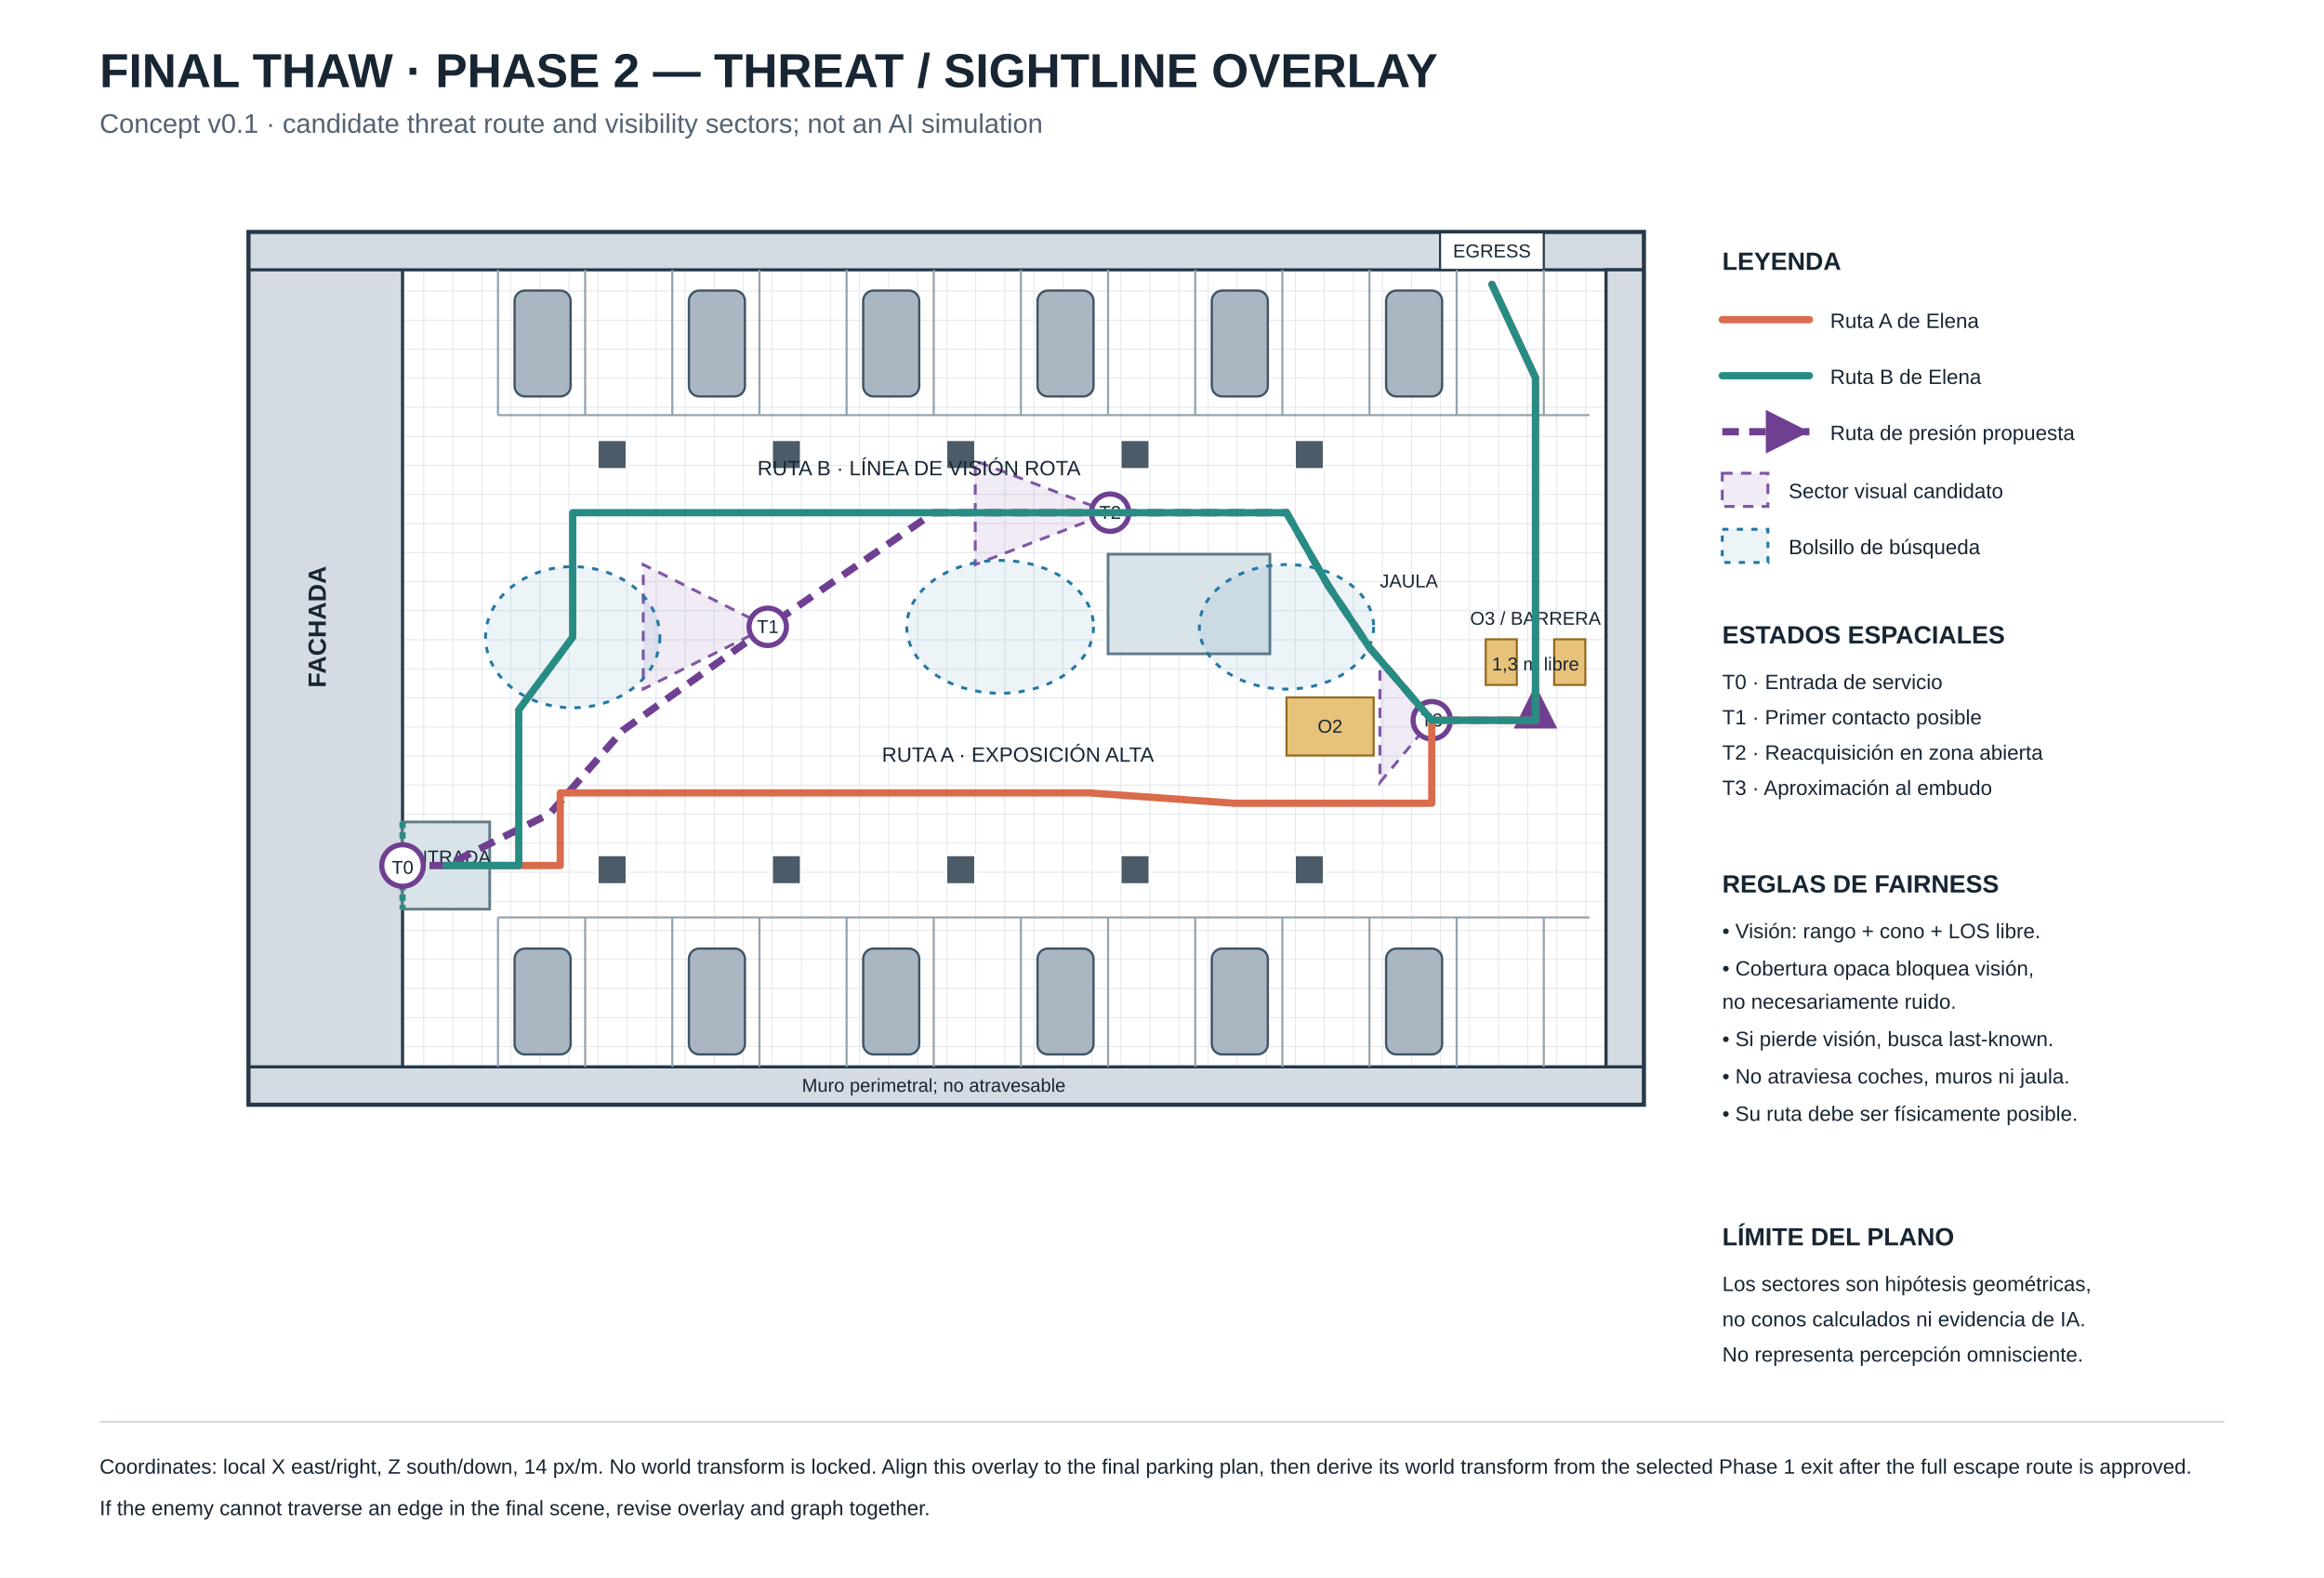
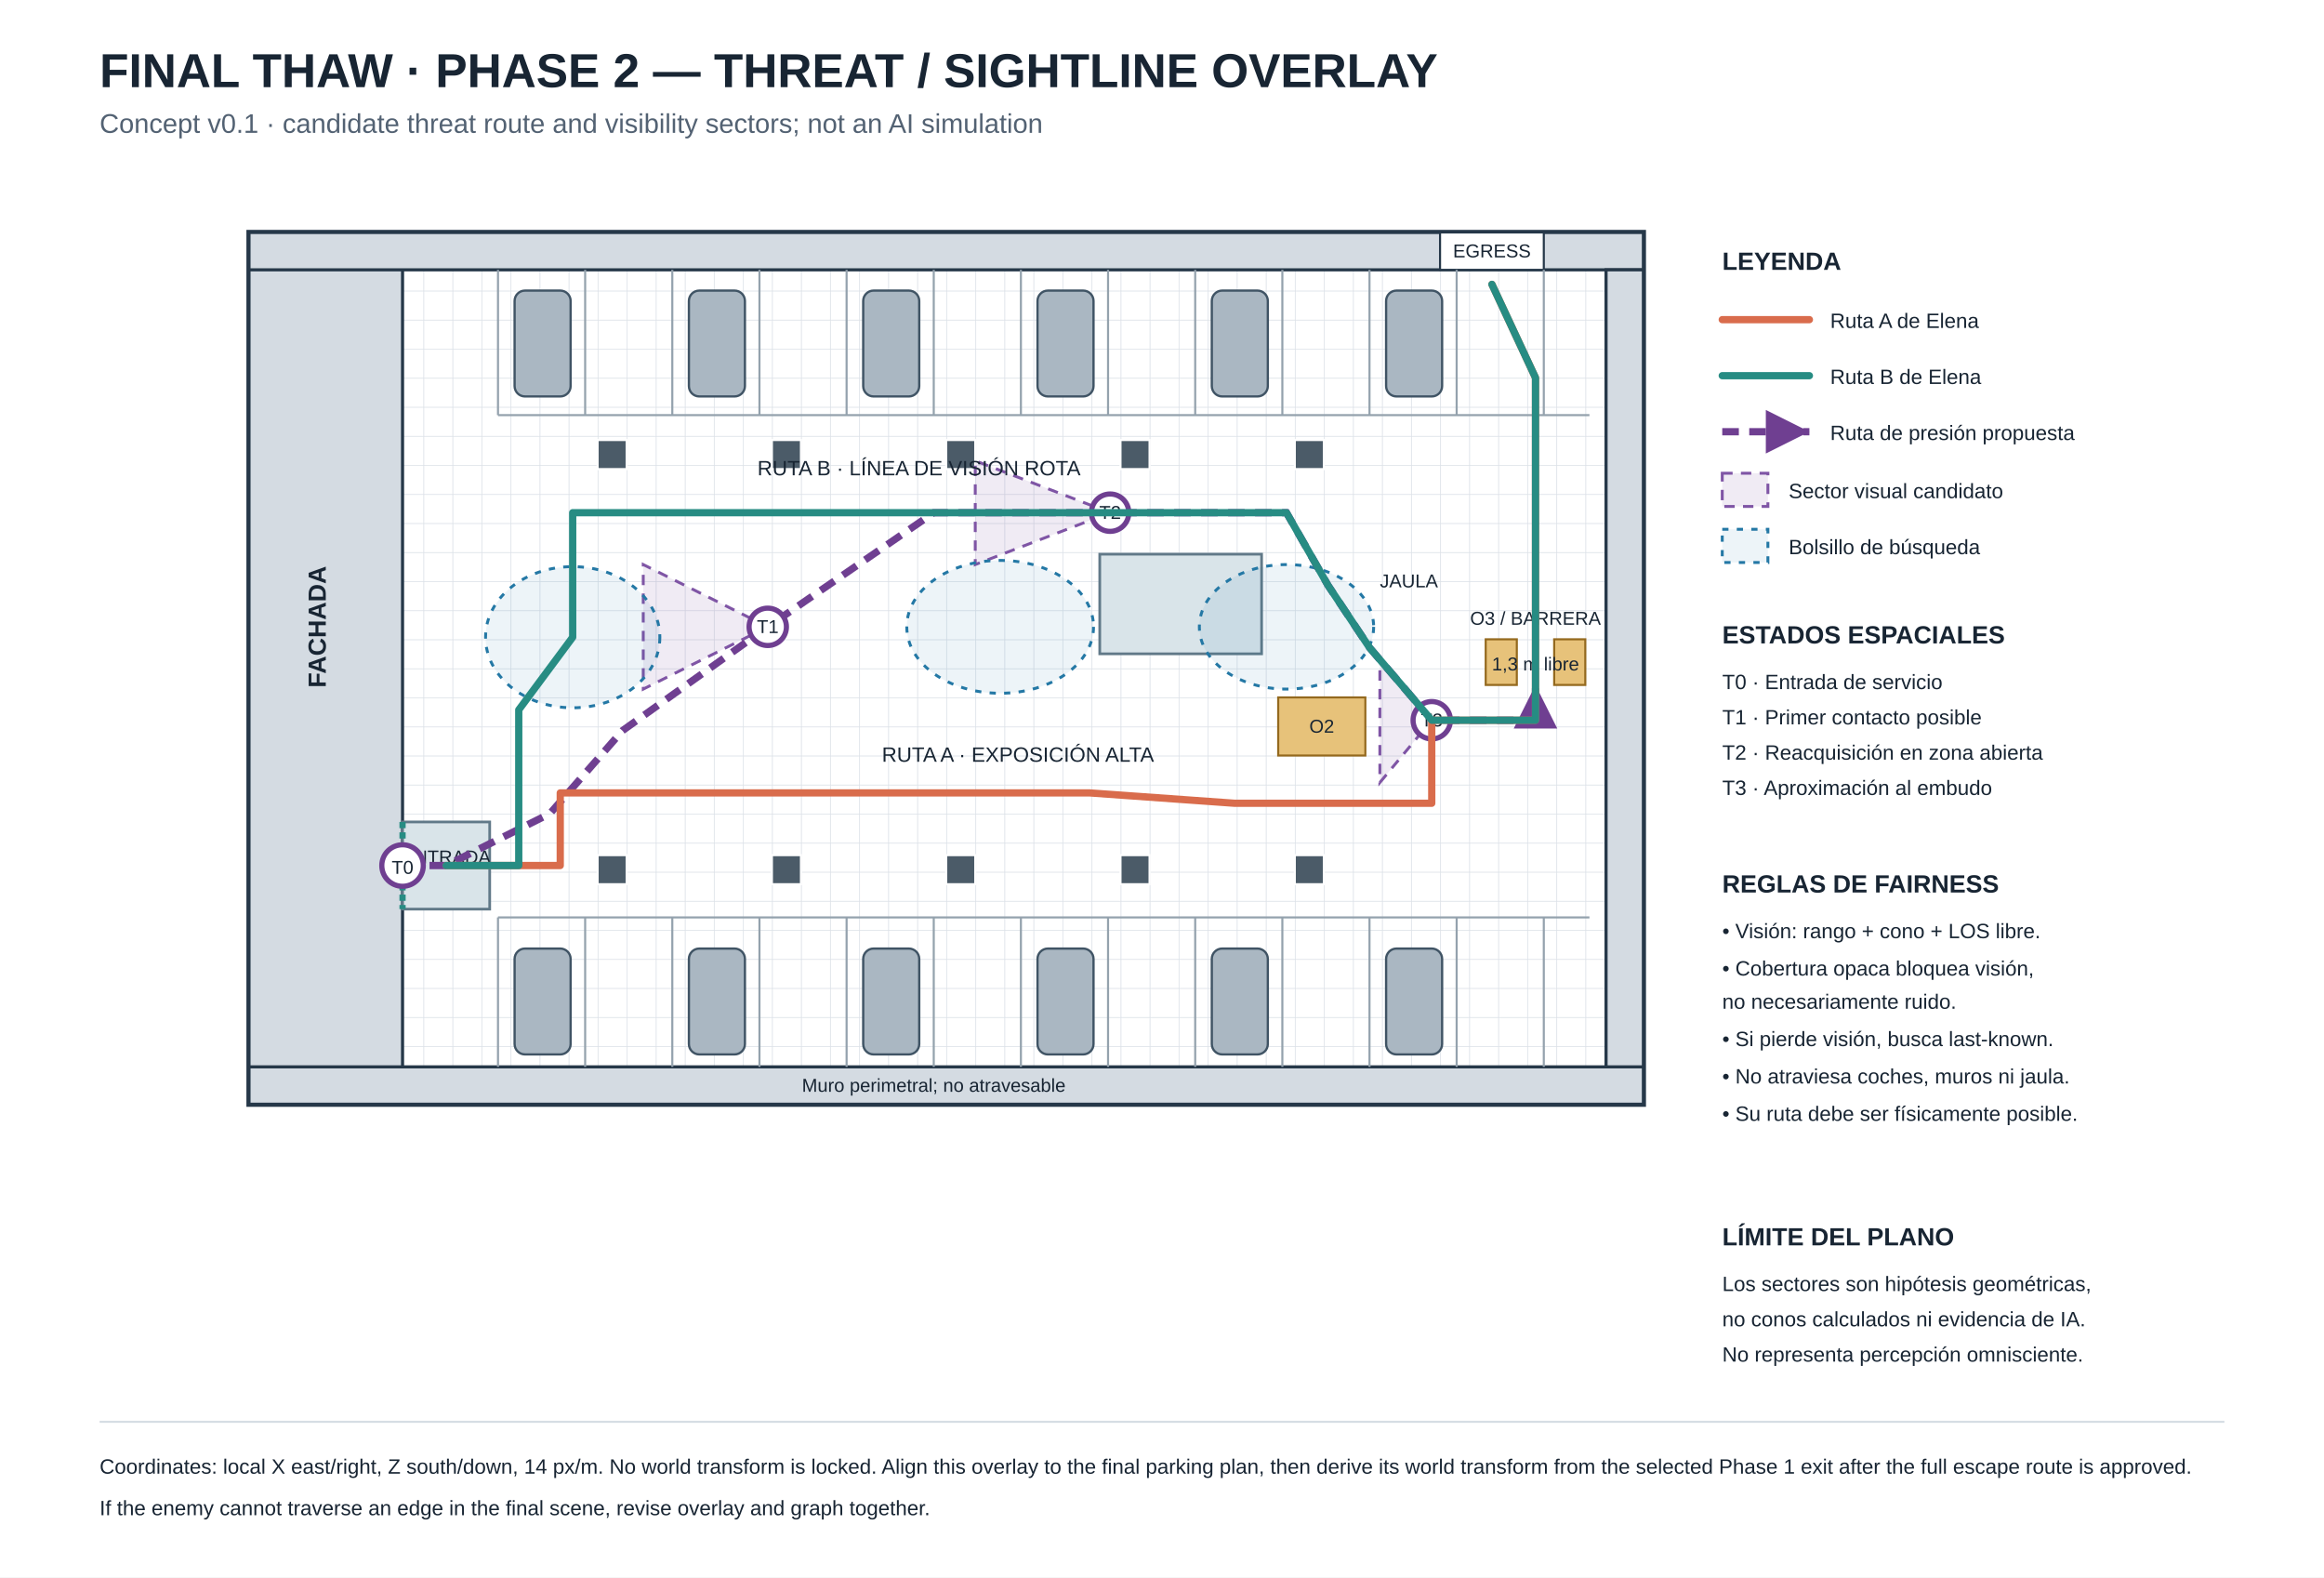
<svg xmlns="http://www.w3.org/2000/svg" width="1120" height="760" viewBox="0 0 1120 760">
  <defs>
    <pattern id="g" width="14" height="14" patternUnits="userSpaceOnUse">
      <path d="M14 0H0V14" fill="none" stroke="#dce2e8" stroke-width=".7" />
    </pattern>
    <marker id="a" markerWidth="8" markerHeight="8" refX="6" refY="3" orient="auto">
      <path d="M0 0L6 3L0 6Z" fill="#6f3f91" />
    </marker>
    <style>text{font-family:Arial,Helvetica,sans-serif;fill:#182533}.title{font-size:23px;font-weight:700}.sub{font-size:13px;fill:#536273}.lab{font-size:12px;font-weight:600}.sm{font-size:10px}.tiny{font-size:9px}.wall{fill:#d4dbe2;stroke:#263849;stroke-width:1.5}.svc{fill:#d9e4e9;stroke:#617988;stroke-width:1.3}.car{fill:#aab7c2;stroke:#405465;stroke-width:1.1;rx:5}.col{fill:#4b5b68;stroke:#fff;stroke-width:1}.direct{fill:none;stroke:#d96c4c;stroke-width:3.5;stroke-linecap:round;stroke-linejoin:round}.covered{fill:none;stroke:#278c83;stroke-width:3.5;stroke-linecap:round;stroke-linejoin:round}.threat{fill:none;stroke:#6f3f91;stroke-width:3.5;stroke-dasharray:8 5;marker-end:url(#a)}.sight{fill:#7f55a5;fill-opacity:.12;stroke:#7f55a5;stroke-width:1.4;stroke-dasharray:5 4}.search{fill:#2478a5;fill-opacity:.08;stroke:#2478a5;stroke-width:1.4;stroke-dasharray:3 4}</style>
  </defs>
  <rect width="1120" height="760" fill="#fff" />
  <text x="48" y="42" class="title">FINAL THAW · PHASE 2 — THREAT / SIGHTLINE OVERLAY</text>
  <text x="48" y="64" class="sub">Concept v0.1 · candidate threat route and visibility sectors; not an AI simulation</text>
  <g transform="translate(120 112)">
    <rect width="672" height="420" fill="url(#g)" stroke="#263849" stroke-width="2.5" />
    <rect x="0" y="0" width="74" height="420" class="wall" />
    <text x="37" y="190" class="lab" text-anchor="middle" transform="rotate(-90 37 190)">FACHADA</text>
    <rect x="74" y="284" width="42" height="42" class="svc" />
    <path d="M74 284V326" stroke="#278c83" stroke-width="3" stroke-dasharray="3 2" />
    <text x="95" y="304" class="tiny" text-anchor="middle">ENTRADA</text>
    <rect x="0" y="0" width="672" height="18" class="wall" />
    <rect x="574" y="0" width="50" height="18" fill="#fff" stroke="#263849" />
    <text x="599" y="12" class="tiny" text-anchor="middle">EGRESS</text>
    <rect x="654" y="18" width="18" height="402" class="wall" />
    <rect x="0" y="402" width="672" height="18" class="wall" />
    <g stroke="#94a2ad" stroke-width="1" fill="none">
      <path d="M120 18V88 M162 18V88 M204 18V88 M246 18V88 M288 18V88 M330 18V88 M372 18V88 M414 18V88 M456 18V88 M498 18V88 M540 18V88 M582 18V88 M624 18V88 M120 88H646 M120 330V402 M162 330V402 M204 330V402 M246 330V402 M288 330V402 M330 330V402 M372 330V402 M414 330V402 M456 330V402 M498 330V402 M540 330V402 M582 330V402 M624 330V402 M120 330H646" />
    </g>
    <g>
      <rect x="128" y="28" width="27" height="51" class="car" />
      <rect x="212" y="28" width="27" height="51" class="car" />
      <rect x="296" y="28" width="27" height="51" class="car" />
      <rect x="380" y="28" width="27" height="51" class="car" />
      <rect x="464" y="28" width="27" height="51" class="car" />
      <rect x="548" y="28" width="27" height="51" class="car" />
      <rect x="128" y="345" width="27" height="51" class="car" />
      <rect x="212" y="345" width="27" height="51" class="car" />
      <rect x="296" y="345" width="27" height="51" class="car" />
      <rect x="380" y="345" width="27" height="51" class="car" />
      <rect x="464" y="345" width="27" height="51" class="car" />
      <rect x="548" y="345" width="27" height="51" class="car" />
    </g>
    <g>
      <rect x="168" y="100" width="14" height="14" class="col" />
      <rect x="252" y="100" width="14" height="14" class="col" />
      <rect x="336" y="100" width="14" height="14" class="col" />
      <rect x="420" y="100" width="14" height="14" class="col" />
      <rect x="504" y="100" width="14" height="14" class="col" />
      <rect x="168" y="300" width="14" height="14" class="col" />
      <rect x="252" y="300" width="14" height="14" class="col" />
      <rect x="336" y="300" width="14" height="14" class="col" />
      <rect x="420" y="300" width="14" height="14" class="col" />
      <rect x="504" y="300" width="14" height="14" class="col" />
    </g>
-     <rect x="414" y="155" width="78" height="48" class="svc" />
+     <rect x="410" y="155" width="78" height="48" class="svc" />
    <text x="559" y="171" class="tiny" text-anchor="middle">JAULA</text>
    <rect x="596" y="196" width="15" height="22" fill="#e7c27a" stroke="#94691e" />
    <rect x="629" y="196" width="15" height="22" fill="#e7c27a" stroke="#94691e" />
    <text x="620" y="189" class="tiny" text-anchor="middle">O3 / BARRERA</text>
    <text x="620" y="211" class="tiny" text-anchor="middle">1,3 m libre</text>
-     <rect x="500" y="224" width="42" height="28" fill="#e7c27a" stroke="#94691e" />
-     <text x="521" y="241" class="tiny" text-anchor="middle">O2</text>
+     <rect x="496" y="224" width="42" height="28" fill="#e7c27a" stroke="#94691e" />
+     <text x="517" y="241" class="tiny" text-anchor="middle">O2</text>
    <path d="M250 190L190 160L190 220Z M415 135L350 110L350 160Z M570 235L545 205L545 265Z" class="sight" />
    <ellipse cx="156" cy="195" rx="42" ry="34" class="search" />
    <ellipse cx="362" cy="190" rx="45" ry="32" class="search" />
    <ellipse cx="500" cy="190" rx="42" ry="30" class="search" />
    <path d="M74 305L95 305L145 280L180 240L250 190L330 135L415 135L500 135L520 170L540 200L570 235L620 235L620 218" class="threat" />
    <circle cx="74" cy="305" r="10" fill="#fff" stroke="#6f3f91" stroke-width="2.5" />
    <text x="74" y="309" class="tiny" text-anchor="middle">T0</text>
    <circle cx="250" cy="190" r="9" fill="#fff" stroke="#6f3f91" stroke-width="2.5" />
    <text x="250" y="193" class="tiny" text-anchor="middle">T1</text>
    <circle cx="415" cy="135" r="9" fill="#fff" stroke="#6f3f91" stroke-width="2.5" />
    <text x="415" y="138" class="tiny" text-anchor="middle">T2</text>
    <circle cx="570" cy="235" r="9" fill="#fff" stroke="#6f3f91" stroke-width="2.5" />
    <text x="570" y="238" class="tiny" text-anchor="middle">T3</text>
    <path d="M95 305L130 305L150 305L150 270L200 270L270 270L320 270L405 270L475 275L535 275L570 275L570 235L620 235L620 218L620 70L599 25" class="direct" />
    <path d="M95 305L130 305L130 230L156 195L156 135L220 135L290 135L362 135L415 135L500 135L520 170L540 200L570 235L620 235L620 218L620 70L599 25" class="covered" />
    <text x="305" y="255" class="sm">RUTA A · EXPOSICIÓN ALTA</text>
    <text x="245" y="117" class="sm">RUTA B · LÍNEA DE VISIÓN ROTA</text>
    <text x="330" y="414" class="tiny" text-anchor="middle">Muro perimetral; no atravesable</text>
  </g>
  <g transform="translate(830 130)">
    <text x="0" y="0" class="lab">LEYENDA</text>
    <line x1="0" y1="24" x2="42" y2="24" class="direct" />
    <text x="52" y="28" class="sm">Ruta A de Elena</text>
    <line x1="0" y1="51" x2="42" y2="51" class="covered" />
    <text x="52" y="55" class="sm">Ruta B de Elena</text>
    <line x1="0" y1="78" x2="42" y2="78" class="threat" />
    <text x="52" y="82" class="sm">Ruta de presión propuesta</text>
    <rect x="0" y="98" width="22" height="16" class="sight" />
    <text x="32" y="110" class="sm">Sector visual candidato</text>
    <rect x="0" y="125" width="22" height="16" class="search" />
    <text x="32" y="137" class="sm">Bolsillo de búsqueda</text>
    <text x="0" y="180" class="lab">ESTADOS ESPACIALES</text>
    <text x="0" y="202" class="sm">T0 · Entrada de servicio</text>
    <text x="0" y="219" class="sm">T1 · Primer contacto posible</text>
    <text x="0" y="236" class="sm">T2 · Reacquisición en zona abierta</text>
    <text x="0" y="253" class="sm">T3 · Aproximación al embudo</text>
    <text x="0" y="300" class="lab">REGLAS DE FAIRNESS</text>
    <text x="0" y="322" class="sm">• Visión: rango + cono + LOS libre.</text>
    <text x="0" y="340" class="sm">• Cobertura opaca bloquea visión,</text>
    <text x="0" y="356" class="sm">  no necesariamente ruido.</text>
    <text x="0" y="374" class="sm">• Si pierde visión, busca last-known.</text>
    <text x="0" y="392" class="sm">• No atraviesa coches, muros ni jaula.</text>
    <text x="0" y="410" class="sm">• Su ruta debe ser físicamente posible.</text>
    <text x="0" y="470" class="lab">LÍMITE DEL PLANO</text>
    <text x="0" y="492" class="sm">Los sectores son hipótesis geométricas,</text>
    <text x="0" y="509" class="sm">no conos calculados ni evidencia de IA.</text>
    <text x="0" y="526" class="sm">No representa percepción omnisciente.</text>
  </g>
  <line x1="48" y1="685" x2="1072" y2="685" stroke="#d6dde4" />
  <text x="48" y="710" class="sm">Coordinates: local X east/right, Z south/down, 14 px/m. No world transform is locked. Align this overlay to the final parking plan, then derive its world transform from the selected Phase 1 exit after the full escape route is approved.</text>
  <text x="48" y="730" class="sm">If the enemy cannot traverse an edge in the final scene, revise overlay and graph together.</text>
</svg>
